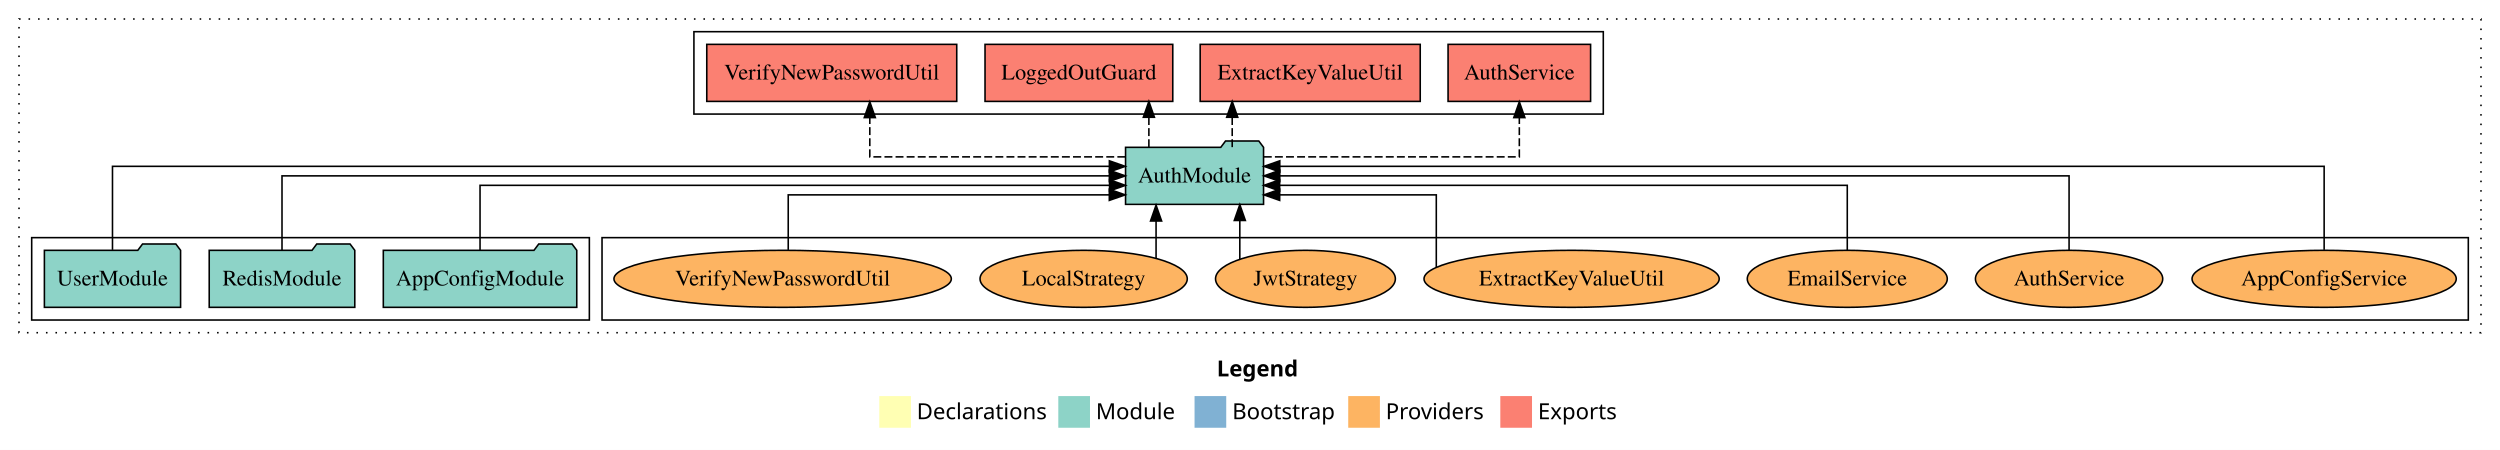
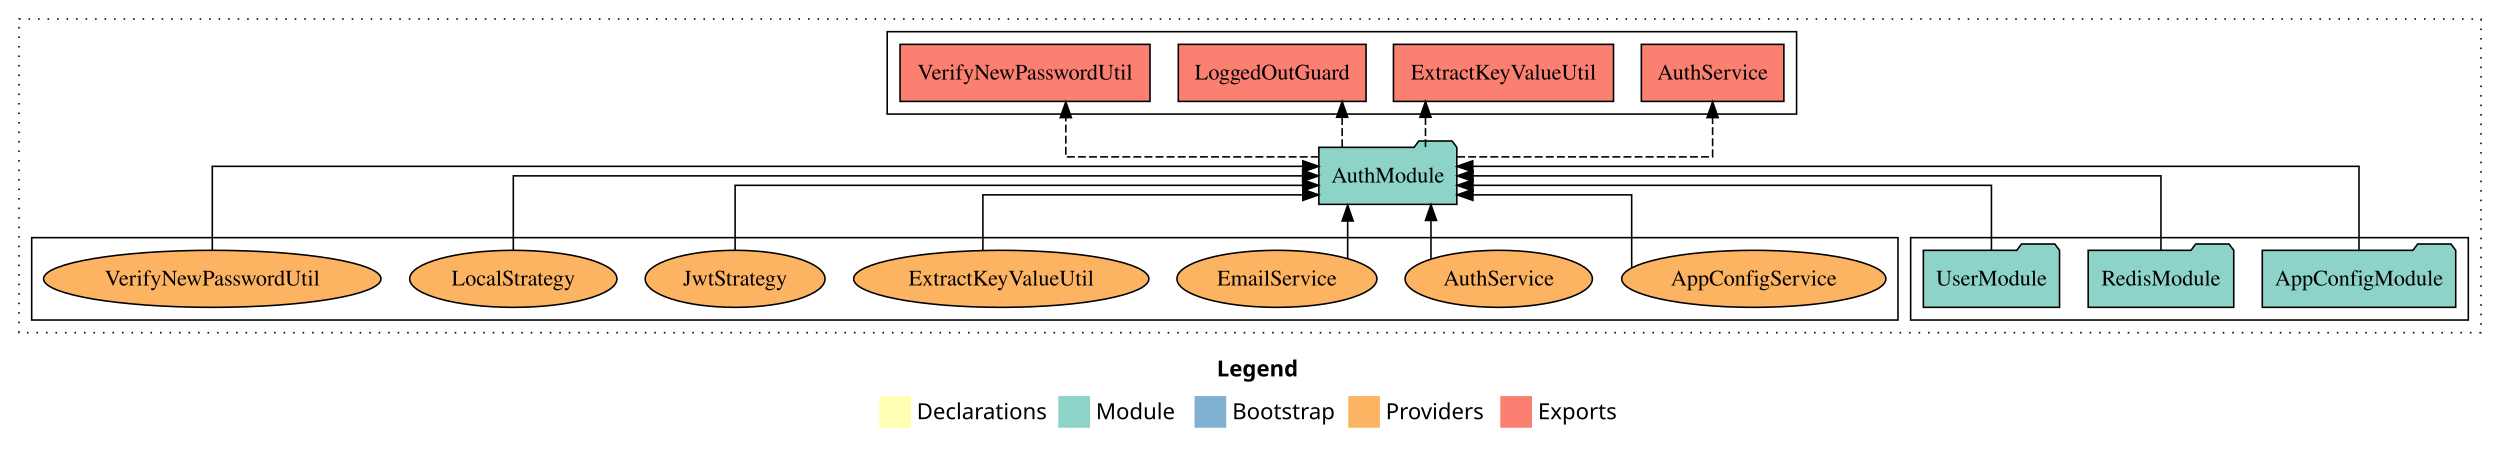
<svg xmlns="http://www.w3.org/2000/svg" width="1578pt" height="284pt" viewBox="0.00 0.00 1578.00 284.00">
  <g id="graph0" class="graph" transform="scale(1 1) rotate(0) translate(4 280)">
    <polygon fill="white" stroke="transparent" points="-4,4 -4,-280 1574,-280 1574,4 -4,4" />
    <text text-anchor="start" x="764.01" y="-42.4" font-family="sans-serif" font-weight="bold" font-size="14.00">Legend</text>
    <polygon fill="#ffffb3" stroke="transparent" points="551,-10 551,-30 571,-30 571,-10 551,-10" />
    <text text-anchor="start" x="574.63" y="-15.4" font-family="sans-serif" font-size="14.00">  Declarations</text>
    <polygon fill="#8dd3c7" stroke="transparent" points="664,-10 664,-30 684,-30 684,-10 664,-10" />
    <text text-anchor="start" x="687.73" y="-15.4" font-family="sans-serif" font-size="14.00">  Module</text>
    <polygon fill="#80b1d3" stroke="transparent" points="750,-10 750,-30 770,-30 770,-10 750,-10" />
    <text text-anchor="start" x="773.78" y="-15.4" font-family="sans-serif" font-size="14.00">  Bootstrap</text>
    <polygon fill="#fdb462" stroke="transparent" points="847,-10 847,-30 867,-30 867,-10 847,-10" />
    <text text-anchor="start" x="870.67" y="-15.4" font-family="sans-serif" font-size="14.00">  Providers</text>
    <polygon fill="#fb8072" stroke="transparent" points="943,-10 943,-30 963,-30 963,-10 943,-10" />
    <text text-anchor="start" x="966.73" y="-15.4" font-family="sans-serif" font-size="14.00">  Exports</text>
    <g id="clust1" class="cluster">
      <polygon fill="none" stroke="black" stroke-dasharray="1,5" points="8,-70 8,-268 1562,-268 1562,-70 8,-70" />
    </g>
+     <g id="clust3" class="cluster">
+       <polygon fill="none" stroke="black" points="1202,-78 1202,-130 1554,-130 1554,-78 1202,-78" />
+     </g>
    <g id="clust6" class="cluster">
-       <polygon fill="none" stroke="black" points="376,-78 376,-130 1554,-130 1554,-78 376,-78" />
+       <polygon fill="none" stroke="black" points="16,-78 16,-130 1194,-130 1194,-78 16,-78" />
    </g>
    <g id="clust4" class="cluster">
-       <polygon fill="none" stroke="black" points="434,-208 434,-260 1008,-260 1008,-208 434,-208" />
-     </g>
-     <g id="clust3" class="cluster">
-       <polygon fill="none" stroke="black" points="16,-78 16,-130 368,-130 368,-78 16,-78" />
+       <polygon fill="none" stroke="black" points="556,-208 556,-260 1130,-260 1130,-208 556,-208" />
    </g>
    <g id="node1" class="node">
-       <polygon fill="#8dd3c7" stroke="black" points="360.05,-122 357.05,-126 336.05,-126 333.05,-122 237.95,-122 237.95,-86 360.05,-86 360.05,-122" />
-       <text text-anchor="middle" x="299" y="-99.8" font-family="Times,serif" font-size="14.00">AppConfigModule</text>
+       <polygon fill="#8dd3c7" stroke="black" points="1546.05,-122 1543.05,-126 1522.05,-126 1519.05,-122 1423.95,-122 1423.95,-86 1546.05,-86 1546.05,-122" />
+       <text text-anchor="middle" x="1485" y="-99.8" font-family="Times,serif" font-size="14.00">AppConfigModule</text>
    </g>
    <g id="node4" class="node">
-       <polygon fill="#8dd3c7" stroke="black" points="793.55,-187 790.55,-191 769.55,-191 766.55,-187 706.45,-187 706.45,-151 793.55,-151 793.55,-187" />
-       <text text-anchor="middle" x="750" y="-164.8" font-family="Times,serif" font-size="14.00">AuthModule</text>
+       <polygon fill="#8dd3c7" stroke="black" points="915.55,-187 912.55,-191 891.55,-191 888.55,-187 828.45,-187 828.45,-151 915.55,-151 915.55,-187" />
+       <text text-anchor="middle" x="872" y="-164.8" font-family="Times,serif" font-size="14.00">AuthModule</text>
    </g>
    <g id="edge1" class="edge">
-       <path fill="none" stroke="black" d="M299,-122.02C299,-139.37 299,-163 299,-163 299,-163 696.35,-163 696.35,-163" />
-       <polygon fill="black" stroke="black" points="696.35,-166.5 706.35,-163 696.35,-159.5 696.35,-166.5" />
+       <path fill="none" stroke="black" d="M1485,-122.28C1485,-143.32 1485,-175 1485,-175 1485,-175 925.59,-175 925.59,-175" />
+       <polygon fill="black" stroke="black" points="925.59,-171.5 915.59,-175 925.59,-178.5 925.59,-171.5" />
    </g>
    <g id="node2" class="node">
-       <polygon fill="#8dd3c7" stroke="black" points="219.94,-122 216.94,-126 195.94,-126 192.94,-122 128.06,-122 128.06,-86 219.94,-86 219.94,-122" />
-       <text text-anchor="middle" x="174" y="-99.8" font-family="Times,serif" font-size="14.00">RedisModule</text>
+       <polygon fill="#8dd3c7" stroke="black" points="1405.94,-122 1402.94,-126 1381.94,-126 1378.94,-122 1314.06,-122 1314.06,-86 1405.94,-86 1405.94,-122" />
+       <text text-anchor="middle" x="1360" y="-99.8" font-family="Times,serif" font-size="14.00">RedisModule</text>
    </g>
    <g id="edge2" class="edge">
-       <path fill="none" stroke="black" d="M174,-122.11C174,-141.34 174,-169 174,-169 174,-169 696.23,-169 696.23,-169" />
-       <polygon fill="black" stroke="black" points="696.23,-172.5 706.23,-169 696.23,-165.5 696.23,-172.5" />
+       <path fill="none" stroke="black" d="M1360,-122.11C1360,-141.34 1360,-169 1360,-169 1360,-169 925.74,-169 925.74,-169" />
+       <polygon fill="black" stroke="black" points="925.74,-165.5 915.74,-169 925.74,-172.5 925.74,-165.5" />
    </g>
    <g id="node3" class="node">
-       <polygon fill="#8dd3c7" stroke="black" points="109.98,-122 106.98,-126 85.98,-126 82.98,-122 24.02,-122 24.02,-86 109.98,-86 109.98,-122" />
-       <text text-anchor="middle" x="67" y="-99.8" font-family="Times,serif" font-size="14.00">UserModule</text>
+       <polygon fill="#8dd3c7" stroke="black" points="1295.98,-122 1292.98,-126 1271.98,-126 1268.98,-122 1210.02,-122 1210.02,-86 1295.98,-86 1295.98,-122" />
+       <text text-anchor="middle" x="1253" y="-99.8" font-family="Times,serif" font-size="14.00">UserModule</text>
    </g>
    <g id="edge3" class="edge">
-       <path fill="none" stroke="black" d="M67,-122.28C67,-143.32 67,-175 67,-175 67,-175 696.24,-175 696.24,-175" />
-       <polygon fill="black" stroke="black" points="696.24,-178.5 706.24,-175 696.24,-171.5 696.24,-178.5" />
+       <path fill="none" stroke="black" d="M1253,-122.02C1253,-139.37 1253,-163 1253,-163 1253,-163 925.71,-163 925.71,-163" />
+       <polygon fill="black" stroke="black" points="925.71,-159.5 915.71,-163 925.71,-166.5 925.71,-159.5" />
    </g>
    <g id="node5" class="node">
-       <polygon fill="#fb8072" stroke="black" points="999.98,-252 910.02,-252 910.02,-216 999.98,-216 999.98,-252" />
-       <text text-anchor="middle" x="955" y="-229.8" font-family="Times,serif" font-size="14.00">AuthService </text>
+       <polygon fill="#fb8072" stroke="black" points="1121.98,-252 1032.02,-252 1032.02,-216 1121.98,-216 1121.98,-252" />
+       <text text-anchor="middle" x="1077" y="-229.8" font-family="Times,serif" font-size="14.00">AuthService </text>
    </g>
    <g id="edge4" class="edge">
-       <path fill="none" stroke="black" stroke-dasharray="5,2" d="M793.73,-181C853.93,-181 955,-181 955,-181 955,-181 955,-205.76 955,-205.76" />
-       <polygon fill="black" stroke="black" points="951.5,-205.76 955,-215.76 958.5,-205.76 951.5,-205.76" />
+       <path fill="none" stroke="black" stroke-dasharray="5,2" d="M915.73,-181C975.93,-181 1077,-181 1077,-181 1077,-181 1077,-205.76 1077,-205.76" />
+       <polygon fill="black" stroke="black" points="1073.5,-205.76 1077,-215.76 1080.5,-205.76 1073.5,-205.76" />
    </g>
    <g id="node6" class="node">
-       <polygon fill="#fb8072" stroke="black" points="892.45,-252 753.55,-252 753.55,-216 892.45,-216 892.45,-252" />
-       <text text-anchor="middle" x="823" y="-229.8" font-family="Times,serif" font-size="14.00">ExtractKeyValueUtil </text>
+       <polygon fill="#fb8072" stroke="black" points="1014.45,-252 875.55,-252 875.55,-216 1014.45,-216 1014.45,-252" />
+       <text text-anchor="middle" x="945" y="-229.8" font-family="Times,serif" font-size="14.00">ExtractKeyValueUtil </text>
    </g>
    <g id="edge5" class="edge">
-       <path fill="none" stroke="black" stroke-dasharray="5,2" d="M773.77,-187.11C773.77,-187.11 773.77,-205.99 773.77,-205.99" />
-       <polygon fill="black" stroke="black" points="770.27,-205.99 773.77,-215.99 777.27,-205.99 770.27,-205.99" />
+       <path fill="none" stroke="black" stroke-dasharray="5,2" d="M895.77,-187.11C895.77,-187.11 895.77,-205.99 895.77,-205.99" />
+       <polygon fill="black" stroke="black" points="892.27,-205.99 895.77,-215.99 899.27,-205.99 892.27,-205.99" />
    </g>
    <g id="node7" class="node">
-       <polygon fill="#fb8072" stroke="black" points="736.25,-252 617.75,-252 617.75,-216 736.25,-216 736.25,-252" />
-       <text text-anchor="middle" x="677" y="-229.8" font-family="Times,serif" font-size="14.00">LoggedOutGuard </text>
+       <polygon fill="#fb8072" stroke="black" points="858.25,-252 739.75,-252 739.75,-216 858.25,-216 858.25,-252" />
+       <text text-anchor="middle" x="799" y="-229.8" font-family="Times,serif" font-size="14.00">LoggedOutGuard </text>
    </g>
    <g id="edge6" class="edge">
-       <path fill="none" stroke="black" stroke-dasharray="5,2" d="M721.17,-187.11C721.17,-187.11 721.17,-205.99 721.17,-205.99" />
-       <polygon fill="black" stroke="black" points="717.67,-205.99 721.17,-215.99 724.67,-205.99 717.67,-205.99" />
+       <path fill="none" stroke="black" stroke-dasharray="5,2" d="M843.17,-187.11C843.17,-187.11 843.17,-205.99 843.17,-205.99" />
+       <polygon fill="black" stroke="black" points="839.67,-205.99 843.17,-215.99 846.67,-205.99 839.67,-205.99" />
    </g>
    <g id="node8" class="node">
-       <polygon fill="#fb8072" stroke="black" points="599.89,-252 442.11,-252 442.11,-216 599.89,-216 599.89,-252" />
-       <text text-anchor="middle" x="521" y="-229.8" font-family="Times,serif" font-size="14.00">VerifyNewPasswordUtil </text>
+       <polygon fill="#fb8072" stroke="black" points="721.89,-252 564.11,-252 564.11,-216 721.89,-216 721.89,-252" />
+       <text text-anchor="middle" x="643" y="-229.8" font-family="Times,serif" font-size="14.00">VerifyNewPasswordUtil </text>
    </g>
    <g id="edge7" class="edge">
-       <path fill="none" stroke="black" stroke-dasharray="5,2" d="M706.28,-181C646.08,-181 545.02,-181 545.02,-181 545.02,-181 545.02,-205.76 545.02,-205.76" />
-       <polygon fill="black" stroke="black" points="541.52,-205.76 545.02,-215.76 548.52,-205.76 541.52,-205.76" />
+       <path fill="none" stroke="black" stroke-dasharray="5,2" d="M828.4,-181C768.67,-181 668.74,-181 668.74,-181 668.74,-181 668.74,-205.76 668.74,-205.76" />
+       <polygon fill="black" stroke="black" points="665.24,-205.76 668.74,-215.76 672.24,-205.76 665.24,-205.76" />
    </g>
    <g id="node9" class="node">
-       <ellipse fill="#fdb462" stroke="black" cx="1463" cy="-104" rx="83.39" ry="18" />
-       <text text-anchor="middle" x="1463" y="-99.8" font-family="Times,serif" font-size="14.00">AppConfigService</text>
+       <ellipse fill="#fdb462" stroke="black" cx="1103" cy="-104" rx="83.39" ry="18" />
+       <text text-anchor="middle" x="1103" y="-99.8" font-family="Times,serif" font-size="14.00">AppConfigService</text>
    </g>
    <g id="edge8" class="edge">
-       <path fill="none" stroke="black" d="M1463,-122.28C1463,-143.32 1463,-175 1463,-175 1463,-175 803.8,-175 803.8,-175" />
-       <polygon fill="black" stroke="black" points="803.8,-171.5 793.8,-175 803.8,-178.5 803.8,-171.5" />
+       <path fill="none" stroke="black" d="M1025.91,-110.93C1025.91,-125.3 1025.91,-157 1025.91,-157 1025.91,-157 925.69,-157 925.69,-157" />
+       <polygon fill="black" stroke="black" points="925.69,-153.5 915.69,-157 925.69,-160.5 925.69,-153.5" />
    </g>
    <g id="node10" class="node">
-       <ellipse fill="#fdb462" stroke="black" cx="1302" cy="-104" rx="59.11" ry="18" />
-       <text text-anchor="middle" x="1302" y="-99.8" font-family="Times,serif" font-size="14.00">AuthService</text>
+       <ellipse fill="#fdb462" stroke="black" cx="942" cy="-104" rx="59.11" ry="18" />
+       <text text-anchor="middle" x="942" y="-99.8" font-family="Times,serif" font-size="14.00">AuthService</text>
    </g>
    <g id="edge9" class="edge">
-       <path fill="none" stroke="black" d="M1302,-122.11C1302,-141.34 1302,-169 1302,-169 1302,-169 803.78,-169 803.78,-169" />
-       <polygon fill="black" stroke="black" points="803.78,-165.5 793.78,-169 803.78,-172.5 803.78,-165.5" />
+       <path fill="none" stroke="black" d="M899.23,-116.53C899.23,-116.53 899.23,-140.85 899.23,-140.85" />
+       <polygon fill="black" stroke="black" points="895.73,-140.85 899.23,-150.85 902.73,-140.85 895.73,-140.85" />
    </g>
    <g id="node11" class="node">
-       <ellipse fill="#fdb462" stroke="black" cx="1162" cy="-104" rx="63.12" ry="18" />
-       <text text-anchor="middle" x="1162" y="-99.8" font-family="Times,serif" font-size="14.00">EmailService</text>
+       <ellipse fill="#fdb462" stroke="black" cx="802" cy="-104" rx="63.12" ry="18" />
+       <text text-anchor="middle" x="802" y="-99.8" font-family="Times,serif" font-size="14.00">EmailService</text>
    </g>
    <g id="edge10" class="edge">
-       <path fill="none" stroke="black" d="M1162,-122.02C1162,-139.37 1162,-163 1162,-163 1162,-163 803.7,-163 803.7,-163" />
-       <polygon fill="black" stroke="black" points="803.7,-159.5 793.7,-163 803.7,-166.5 803.7,-159.5" />
+       <path fill="none" stroke="black" d="M846.64,-116.84C846.64,-116.84 846.64,-140.52 846.64,-140.52" />
+       <polygon fill="black" stroke="black" points="843.14,-140.52 846.64,-150.52 850.14,-140.52 843.14,-140.52" />
    </g>
    <g id="node12" class="node">
-       <ellipse fill="#fdb462" stroke="black" cx="988" cy="-104" rx="93.17" ry="18" />
-       <text text-anchor="middle" x="988" y="-99.8" font-family="Times,serif" font-size="14.00">ExtractKeyValueUtil</text>
+       <ellipse fill="#fdb462" stroke="black" cx="628" cy="-104" rx="93.17" ry="18" />
+       <text text-anchor="middle" x="628" y="-99.8" font-family="Times,serif" font-size="14.00">ExtractKeyValueUtil</text>
    </g>
    <g id="edge11" class="edge">
-       <path fill="none" stroke="black" d="M902.59,-111.37C902.59,-125.93 902.59,-157 902.59,-157 902.59,-157 803.73,-157 803.73,-157" />
-       <polygon fill="black" stroke="black" points="803.73,-153.5 793.73,-157 803.73,-160.5 803.73,-153.5" />
+       <path fill="none" stroke="black" d="M616.4,-121.94C616.4,-137.32 616.4,-157 616.4,-157 616.4,-157 818.35,-157 818.35,-157" />
+       <polygon fill="black" stroke="black" points="818.35,-160.5 828.35,-157 818.35,-153.5 818.35,-160.5" />
    </g>
    <g id="node13" class="node">
-       <ellipse fill="#fdb462" stroke="black" cx="820" cy="-104" rx="56.76" ry="18" />
-       <text text-anchor="middle" x="820" y="-99.8" font-family="Times,serif" font-size="14.00">JwtStrategy</text>
+       <ellipse fill="#fdb462" stroke="black" cx="460" cy="-104" rx="56.76" ry="18" />
+       <text text-anchor="middle" x="460" y="-99.8" font-family="Times,serif" font-size="14.00">JwtStrategy</text>
    </g>
    <g id="edge12" class="edge">
-       <path fill="none" stroke="black" d="M778.57,-116.53C778.57,-116.53 778.57,-140.85 778.57,-140.85" />
-       <polygon fill="black" stroke="black" points="775.07,-140.85 778.57,-150.85 782.07,-140.85 775.07,-140.85" />
+       <path fill="none" stroke="black" d="M460,-122.02C460,-139.37 460,-163 460,-163 460,-163 818.3,-163 818.3,-163" />
+       <polygon fill="black" stroke="black" points="818.3,-166.5 828.3,-163 818.3,-159.5 818.3,-166.5" />
    </g>
    <g id="node14" class="node">
-       <ellipse fill="#fdb462" stroke="black" cx="680" cy="-104" rx="65.41" ry="18" />
-       <text text-anchor="middle" x="680" y="-99.8" font-family="Times,serif" font-size="14.00">LocalStrategy</text>
+       <ellipse fill="#fdb462" stroke="black" cx="320" cy="-104" rx="65.41" ry="18" />
+       <text text-anchor="middle" x="320" y="-99.8" font-family="Times,serif" font-size="14.00">LocalStrategy</text>
    </g>
    <g id="edge13" class="edge">
-       <path fill="none" stroke="black" d="M725.71,-116.84C725.71,-116.84 725.71,-140.52 725.71,-140.52" />
-       <polygon fill="black" stroke="black" points="722.21,-140.52 725.71,-150.52 729.21,-140.52 722.21,-140.52" />
+       <path fill="none" stroke="black" d="M320,-122.11C320,-141.34 320,-169 320,-169 320,-169 818.22,-169 818.22,-169" />
+       <polygon fill="black" stroke="black" points="818.22,-172.5 828.22,-169 818.22,-165.5 818.22,-172.5" />
    </g>
    <g id="node15" class="node">
-       <ellipse fill="#fdb462" stroke="black" cx="490" cy="-104" rx="106.49" ry="18" />
-       <text text-anchor="middle" x="490" y="-99.8" font-family="Times,serif" font-size="14.00">VerifyNewPasswordUtil</text>
+       <ellipse fill="#fdb462" stroke="black" cx="130" cy="-104" rx="106.49" ry="18" />
+       <text text-anchor="middle" x="130" y="-99.8" font-family="Times,serif" font-size="14.00">VerifyNewPasswordUtil</text>
    </g>
    <g id="edge14" class="edge">
-       <path fill="none" stroke="black" d="M493.53,-122.24C493.53,-137.57 493.53,-157 493.53,-157 493.53,-157 696.2,-157 696.2,-157" />
-       <polygon fill="black" stroke="black" points="696.2,-160.5 706.2,-157 696.2,-153.5 696.2,-160.5" />
+       <path fill="none" stroke="black" d="M130,-122.28C130,-143.32 130,-175 130,-175 130,-175 818.35,-175 818.35,-175" />
+       <polygon fill="black" stroke="black" points="818.35,-178.5 828.35,-175 818.35,-171.5 818.35,-178.5" />
    </g>
  </g>
</svg>
